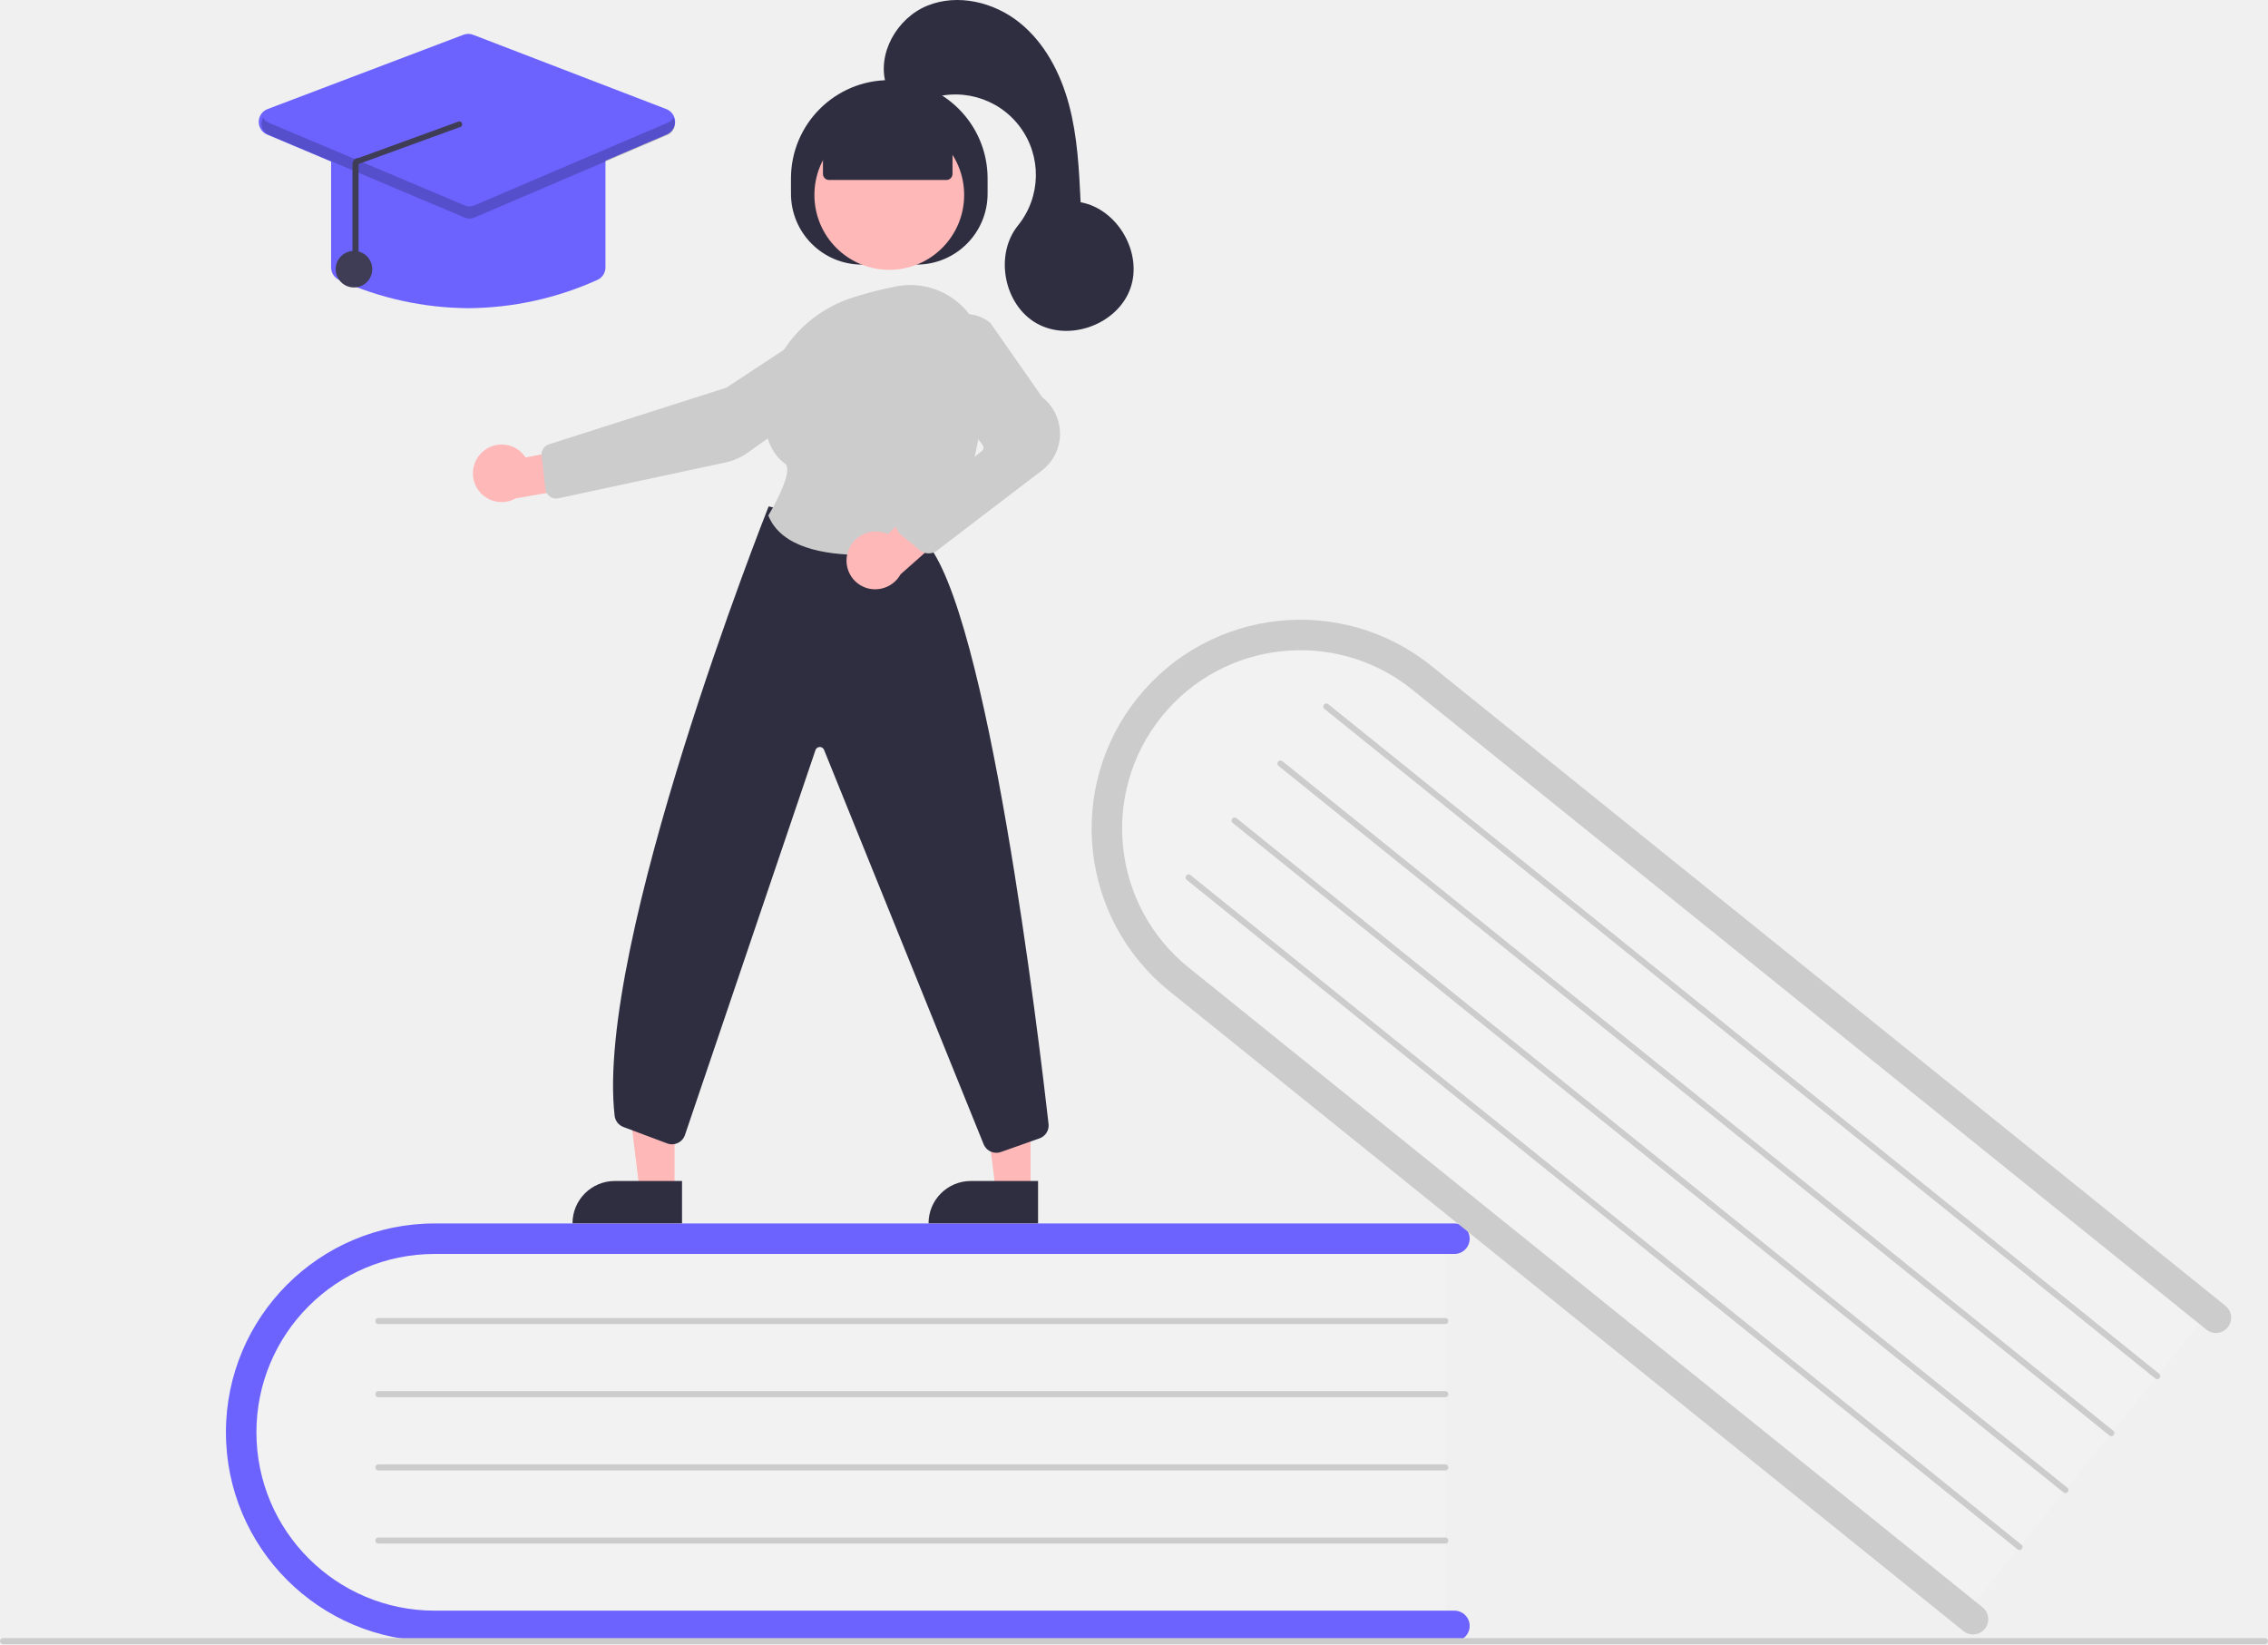
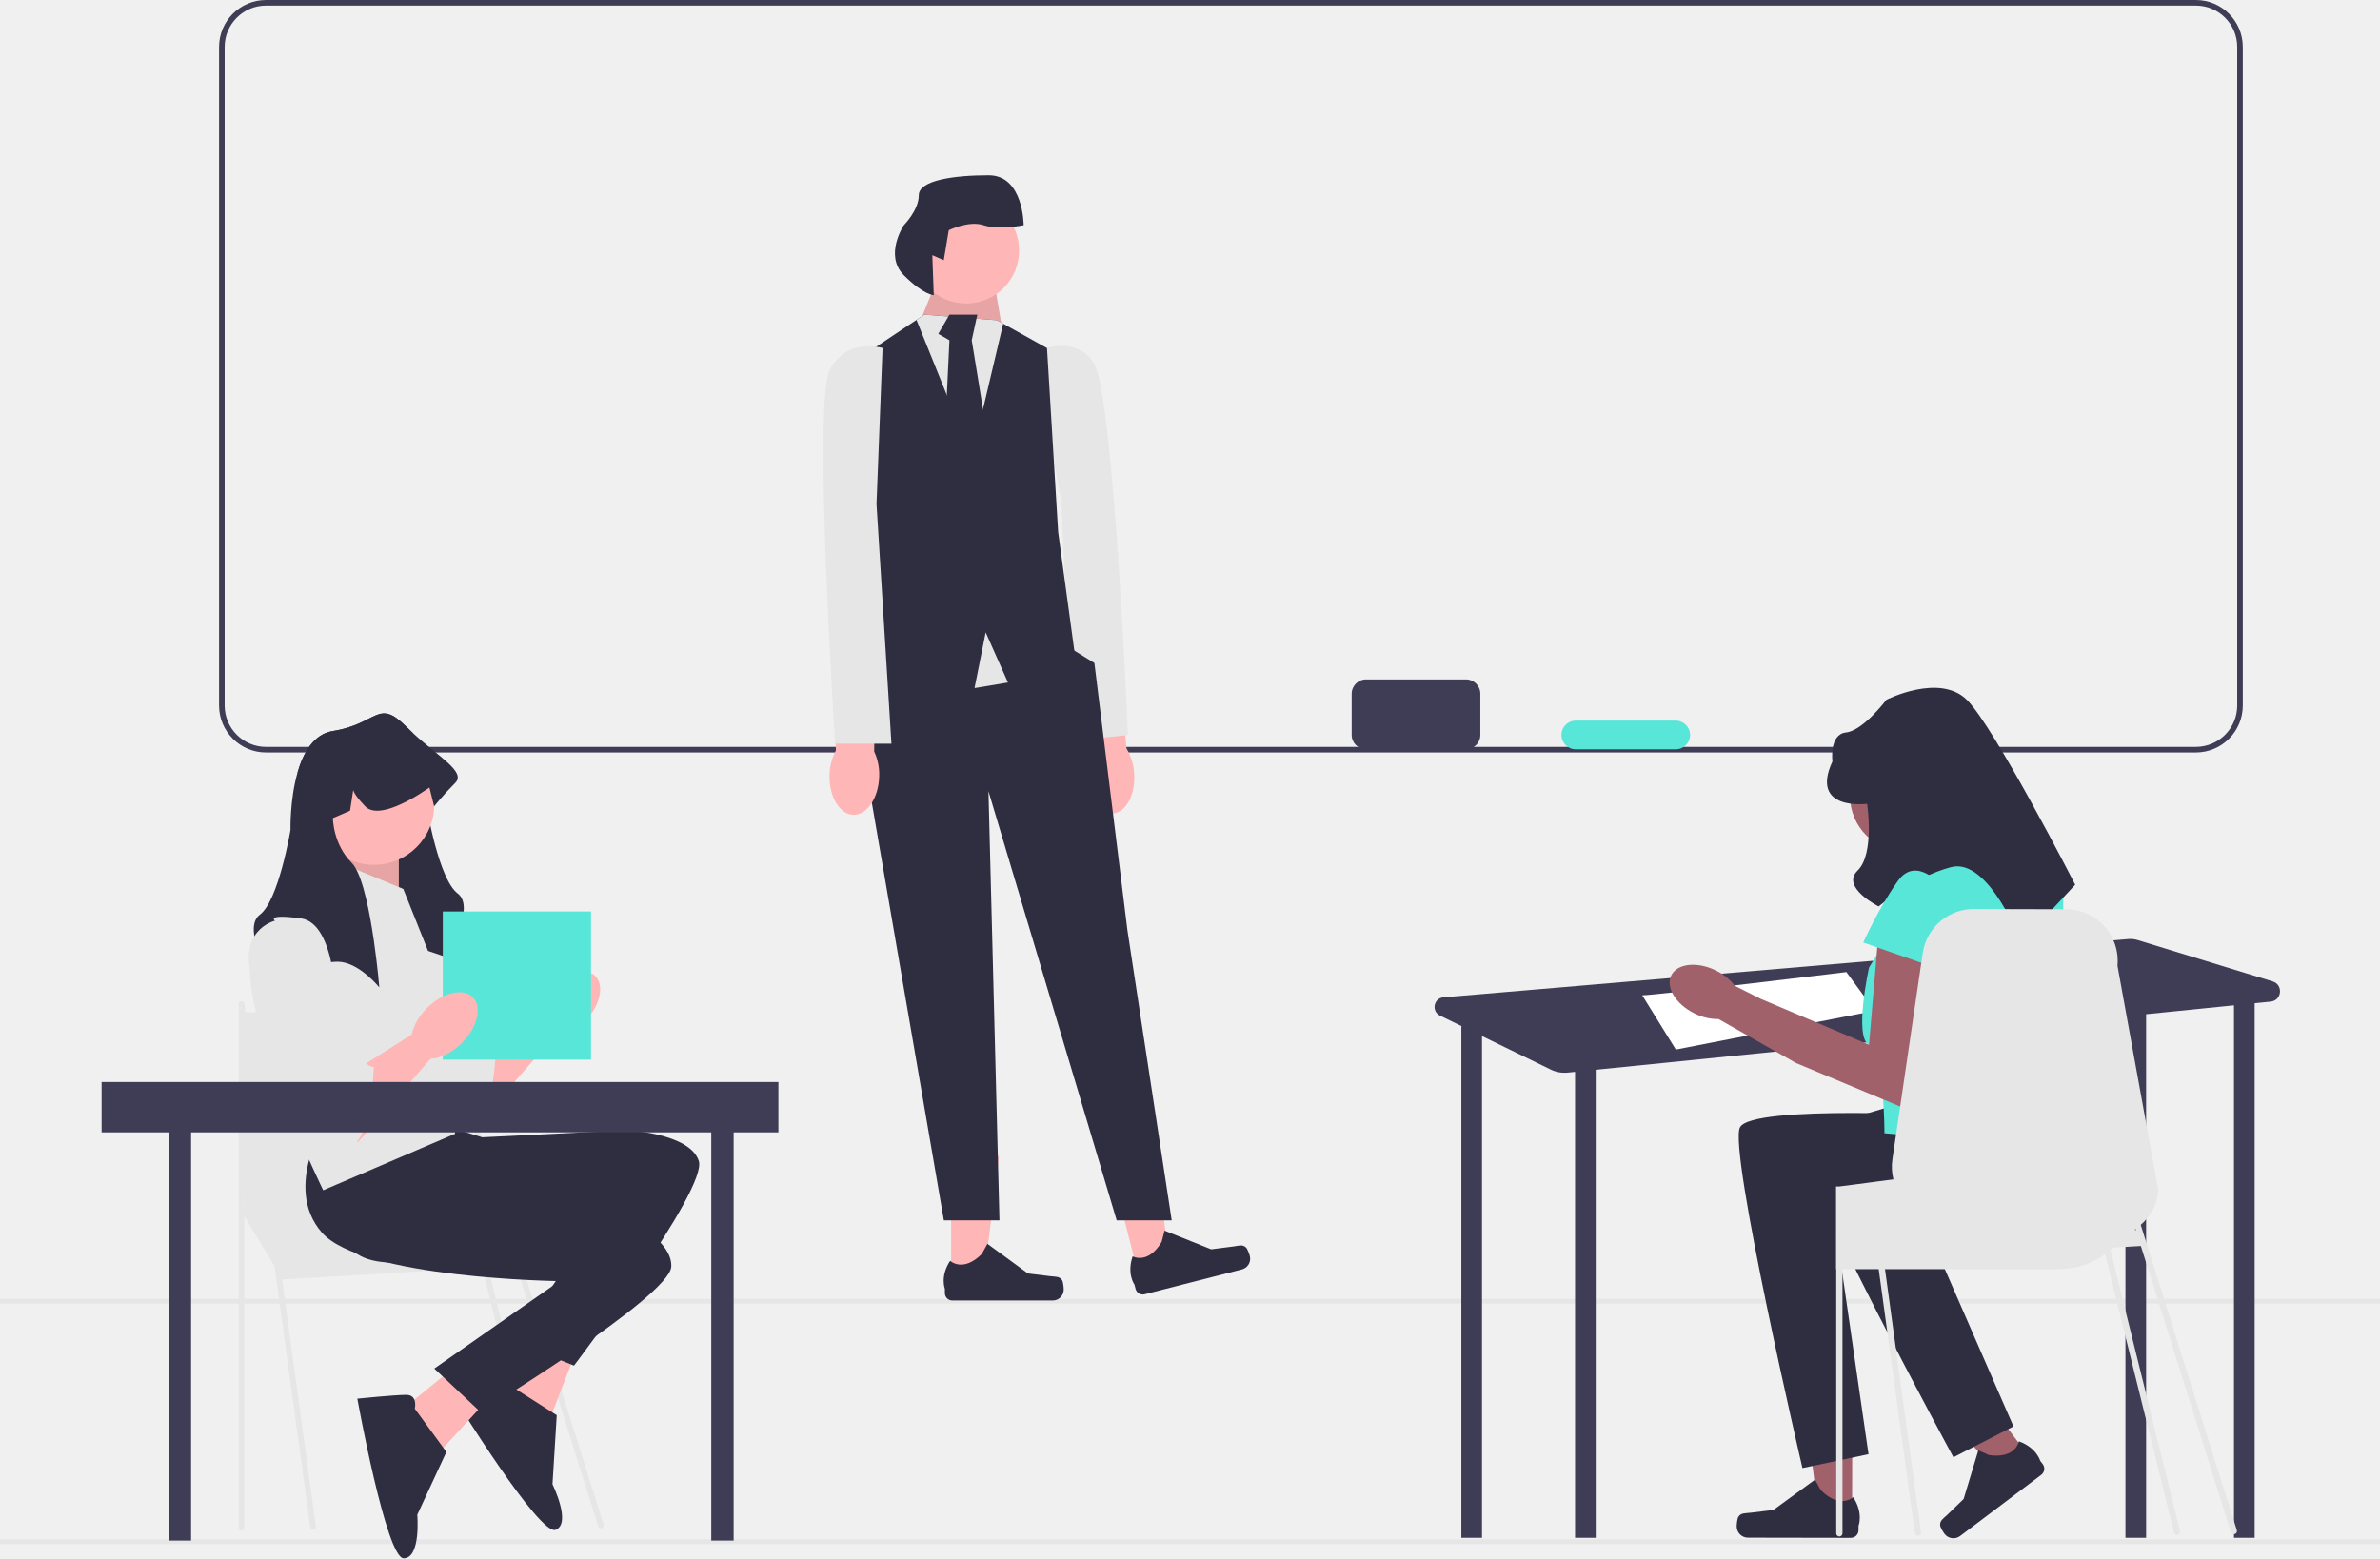
- <svg xmlns="http://www.w3.org/2000/svg" data-name="Layer 1" width="744" height="539.286" viewBox="0 0 744 539.286">
-   <path d="M702.114,584.643v130H376.415c-37.109,0-67.301-29.16-67.301-65s30.192-65,67.301-65Z" transform="translate(-228 -180.357)" fill="#f2f2f2" />
-   <path d="M710.114,713.643a5.002,5.002,0,0,1-5,5h-334.5a68.5,68.5,0,1,1,0-137h334.5a5,5,0,0,1,0,10h-334.5a58.5,58.5,0,1,0,0,117h334.5A5.002,5.002,0,0,1,710.114,713.643Z" transform="translate(-228 -180.357)" fill="#6c63ff" />
-   <path d="M702.114,614.643h-350a1,1,0,1,1,0-2h350a1,1,0,0,1,0,2Z" transform="translate(-228 -180.357)" fill="#ccc" />
-   <path d="M702.114,638.643h-350a1,1,0,1,1,0-2h350a1,1,0,0,1,0,2Z" transform="translate(-228 -180.357)" fill="#ccc" />
-   <path d="M702.114,662.643h-350a1,1,0,1,1,0-2h350a1,1,0,0,1,0,2Z" transform="translate(-228 -180.357)" fill="#ccc" />
-   <path d="M702.114,686.643h-350a1,1,0,1,1,0-2h350a1,1,0,0,1,0,2Z" transform="translate(-228 -180.357)" fill="#ccc" />
-   <path d="M953.832,609.114,872.267,710.342,618.652,505.992c-28.896-23.283-34.111-64.932-11.624-92.84s64.292-31.671,93.189-8.388Z" transform="translate(-228 -180.357)" fill="#f2f2f2" />
-   <path d="M879.124,714.583a5.002,5.002,0,0,1-7.031.756L611.625,505.467a68.5,68.5,0,0,1,85.957-106.679L958.05,608.66a5,5,0,1,1-6.274,7.787L691.307,406.575a58.5,58.5,0,1,0-73.408,91.106L878.367,707.553A5.002,5.002,0,0,1,879.124,714.583Z" transform="translate(-228 -180.357)" fill="#ccc" />
-   <path d="M935.009,632.474,662.471,412.877a1,1,0,1,1,1.255-1.557L936.264,630.917a1,1,0,1,1-1.255,1.557Z" transform="translate(-228 -180.357)" fill="#ccc" />
-   <path d="M919.951,651.163,647.413,431.565a1,1,0,0,1,1.255-1.557L921.206,649.605a1,1,0,1,1-1.255,1.557Z" transform="translate(-228 -180.357)" fill="#ccc" />
-   <path d="M904.893,669.851,632.355,450.254a1,1,0,0,1,1.255-1.557L906.148,668.294a1,1,0,1,1-1.255,1.557Z" transform="translate(-228 -180.357)" fill="#ccc" />
-   <path d="M889.835,688.539,617.297,468.942a1,1,0,1,1,1.255-1.557L891.089,686.982a1,1,0,1,1-1.255,1.557Z" transform="translate(-228 -180.357)" fill="#ccc" />
-   <path d="M971,719.643H229a1,1,0,0,1,0-2H971a1,1,0,0,1,0,2Z" transform="translate(-228 -180.357)" fill="#ccc" />
-   <polygon points="338.081 390.622 326.649 390.621 321.212 346.525 338.085 346.527 338.081 390.622" fill="#ffb8b8" />
-   <path d="M318.482,387.355h22.048a0,0,0,0,1,0,0v13.882a0,0,0,0,1,0,0H304.6a0,0,0,0,1,0,0v0A13.882,13.882,0,0,1,318.482,387.355Z" fill="#2f2e41" />
-   <polygon points="221.286 390.622 209.854 390.621 204.417 346.525 221.29 346.527 221.286 390.622" fill="#ffb8b8" />
-   <path d="M201.688,387.355h22.048a0,0,0,0,1,0,0v13.882a0,0,0,0,1,0,0H187.806a0,0,0,0,1,0,0v0A13.882,13.882,0,0,1,201.688,387.355Z" fill="#2f2e41" />
-   <path d="M487.471,243.89v-5a32.25,32.25,0,0,1,32.25-32.25h0a32.25,32.25,0,0,1,32.25,32.25v5a23.25,23.25,0,0,1-23.25,23.25h-18A23.25,23.25,0,0,1,487.471,243.89Z" transform="translate(-228 -180.357)" fill="#2f2e41" />
-   <circle cx="291.721" cy="63.942" r="24.561" fill="#ffb8b8" />
-   <path d="M634.488,376.475" transform="translate(-228 -180.357)" fill="#ffb8b8" />
-   <path d="M386.125,328.713A9.377,9.377,0,0,1,400.405,330.39l21.055-3.983,5.541,12.205-29.812,5.207a9.428,9.428,0,0,1-11.064-15.106Z" transform="translate(-228 -180.357)" fill="#ffb8b8" />
-   <path d="M500.573,284.328l.275.417L466.322,307.49l-58.258,18.603a3.508,3.508,0,0,0-2.412,3.738l1.271,10.947a3.501,3.501,0,0,0,4.21,3.018l54.83-11.753a19.806,19.806,0,0,0,7.371-3.245L512.122,301.201a10.02,10.02,0,0,0,4.158-8.947,9.975,9.975,0,0,0-15.433-7.508Z" transform="translate(-228 -180.357)" fill="#ccc" />
-   <path d="M554.853,558.466a4.518,4.518,0,0,1-4.138-2.701l-52.41-129.501a1.5,1.5,0,0,0-2.809.158L452.739,552.495a4.501,4.501,0,0,1-5.882,2.891l-14.338-5.377a4.489,4.489,0,0,1-2.897-3.705c-6.45-56.192,49.8-198.03,50.369-199.456l.157-.395,51.277,11.343.107.116c20.458,22.318,37.273,163.082,40.437,191.074a4.479,4.479,0,0,1-2.971,4.747l-12.656,4.476A4.457,4.457,0,0,1,554.853,558.466Z" transform="translate(-228 -180.357)" fill="#2f2e41" />
-   <path d="M510.673,362.363c-12.424,0-26.274-2.477-30.538-12.701l-.098-.235.133-.218c3.365-5.521,7.813-14.94,5.422-16.709-4.709-3.482-6.994-9.21-6.792-17.025.44-16.966,12-32.029,28.766-37.482h0A127.642,127.642,0,0,1,521.829,274.321a24.281,24.281,0,0,1,20.133,4.972,24.526,24.526,0,0,1,9.096,18.871c.176,18.131-2.615,43.383-16.912,60.72a4.448,4.448,0,0,1-2.633,1.531A122.223,122.223,0,0,1,510.673,362.363Z" transform="translate(-228 -180.357)" fill="#ccc" />
-   <path d="M506.051,361.684a9.556,9.556,0,0,1,11.678-6.664,9.407,9.407,0,0,1,1.448.536l15.987-14.549,11.118,7.49-22.862,20.231a9.539,9.539,0,0,1-10.813,4.587A9.394,9.394,0,0,1,506.051,361.684Z" transform="translate(-228 -180.357)" fill="#ffb8b8" />
-   <path d="M532.632,361.869a4.488,4.488,0,0,1-2.845-1.015l-6.304-5.152a4.5,4.5,0,0,1,.109-7.055l26.442-20.28a1.503,1.503,0,0,0,.283-2.095L533.996,304.696a13.285,13.285,0,0,1,.887-17.114h0a13.248,13.248,0,0,1,17.888-1.431l.103.109,17.042,24.402a15.193,15.193,0,0,1-.36,24.186l-34.246,26.139A4.507,4.507,0,0,1,532.632,361.869Z" transform="translate(-228 -180.357)" fill="#ccc" />
-   <path d="M497.965,237.39V225.204l21.756-9.5,20.744,9.5v12.186a2,2,0,0,1-2,2h-38.5A2,2,0,0,1,497.965,237.39Z" transform="translate(-228 -180.357)" fill="#2f2e41" />
-   <path d="M518.722,208.257c-3.199-10.239,3.519-21.972,13.451-26.025s21.813-1.22,30.194,5.476,13.58,16.724,16.335,27.091,3.278,21.177,3.787,31.891c12.202,2.241,20.503,16.714,16.276,28.378s-19.873,17.459-30.678,11.362-13.935-22.485-6.136-32.134a26.374,26.374,0,0,0-30.688-40.91C525.248,215.902,517.702,209.368,518.722,208.257Z" transform="translate(-228 -180.357)" fill="#2f2e41" />
-   <path d="M381.614,281.44a104.449,104.449,0,0,1-42.348-9.275,4.473,4.473,0,0,1-2.652-4.104V231.643a4.505,4.505,0,0,1,4.5-4.5h81a4.505,4.505,0,0,1,4.5,4.5v36.418a4.473,4.473,0,0,1-2.652,4.104h0A104.449,104.449,0,0,1,381.614,281.44Z" transform="translate(-228 -180.357)" fill="#6c63ff" />
-   <path d="M381.603,251.937a4.505,4.505,0,0,1-1.749-.352l-64.232-27.1a4.5,4.5,0,0,1,.153-8.353L380.008,191.765a4.484,4.484,0,0,1,3.211.007l63.372,24.368a4.5,4.5,0,0,1,.154,8.338L383.373,251.577A4.507,4.507,0,0,1,381.603,251.937Z" transform="translate(-228 -180.357)" fill="#6c63ff" />
-   <circle cx="116.114" cy="88.286" r="6" fill="#3f3d56" />
-   <path d="M446.965,220.631,383.592,247.73a4,4,0,0,1-3.127.008l-64.232-27.099a3.925,3.925,0,0,1-1.913-1.681,3.997,3.997,0,0,0,1.913,5.681l64.232,27.099a4,4,0,0,0,3.127-.008l63.373-27.099a3.997,3.997,0,0,0,1.895-5.673A3.927,3.927,0,0,1,446.965,220.631Z" transform="translate(-228 -180.357)" opacity="0.2" />
-   <path d="M344.618,268.62a1,1,0,0,0,1-1V234.158l32.981-12.015a1,1,0,0,0,.03-2l-32.981,12.015a1.962,1.962,0,0,0-1.433.575,1.986,1.986,0,0,0-.596,1.425v33.461A1,1,0,0,0,344.618,268.62Z" transform="translate(-228 -180.357)" fill="#3f3d56" />
+ <svg xmlns="http://www.w3.org/2000/svg" width="851.034" height="557.347" viewBox="0 0 851.034 557.347">
+   <path d="M785.204,269.129H95.109c-9.25,0-16.775-7.525-16.775-16.776V16.775c0-9.25,7.525-16.775,16.775-16.775H785.204c9.25,0,16.775,7.525,16.775,16.775V252.353c0,9.251-7.525,16.776-16.775,16.776ZM95.109,2c-8.147,0-14.775,6.628-14.775,14.775V252.353c0,8.147,6.628,14.776,14.775,14.776H785.204c8.147,0,14.775-6.629,14.775-14.776V16.775c0-8.147-6.628-14.775-14.775-14.775H95.109Z" fill="#3f3d56" />
+   <rect id="uuid-dac6dc9f-03bc-4283-a90c-97bcdcbf45dc" y="550.557" width="851.034" height="1.683" fill="#e6e6e6" />
+   <rect id="uuid-2f9646f7-bb94-4523-8d2e-fd8f0877664c" y="464.557" width="851.034" height="1.683" fill="#e6e6e6" />
+   <g>
+     <path id="uuid-bb35f39c-94aa-41c4-b5d9-34ca9a9e88f1-133" d="M387.84,277.792c.611,7.68,5.069,13.59,9.957,13.2,4.887-.39,8.353-6.931,7.74-14.613-.203-3.072-1.138-6.051-2.728-8.688l-3-32.507-15.225,1.733,4.574,31.863c-1.153,2.856-1.605,5.946-1.318,9.013Z" fill="#ffb6b6" />
+     <path d="M369.653,126.133s14.232-7.534,21.448,3.725c7.216,11.258,12.197,133.021,12.197,133.021l-20.002,2.135-3.792-85.803-9.852-53.078Z" fill="#e6e6e6" />
+     <g>
+       <polygon points="340.114 458.204 351.701 458.203 357.213 413.509 340.112 413.51 340.114 458.204" fill="#ffb6b6" />
+       <path d="M379.814,457.941h0c.361,.608,.551,2.569,.551,3.275h0c0,2.172-1.761,3.933-3.933,3.933h-35.885c-1.482,0-2.683-1.201-2.683-2.683v-1.494s-1.775-4.49,1.88-10.025c0,0,4.542,4.334,11.33-2.454l2.002-3.626,14.489,10.596,8.031,.989c1.757,.216,3.315-.034,4.218,1.489h0Z" fill="#2f2e41" />
+     </g>
+     <g>
+       <polygon points="407.168 456.286 418.395 453.417 412.674 408.749 396.104 412.983 407.168 456.286" fill="#ffb6b6" />
+       <path d="M445.568,446.205h0c.5,.499,1.17,2.352,1.345,3.037h0c.538,2.104-.733,4.246-2.837,4.784l-34.768,8.882c-1.436,.367-2.897-.5-3.264-1.935l-.37-1.448s-2.831-3.911-.66-10.178c0,0,5.474,3.074,10.37-5.182l1.042-4.009,16.661,6.681,8.026-1.03c1.756-.225,3.203-.853,4.456,.398l0-0Z" fill="#2f2e41" />
+     </g>
+     <polygon points="330.527 116.525 329.978 112.538 336.508 96.59 354.449 94.597 358.323 117.428 330.527 116.525" fill="#ffb6b6" />
+     <polygon points="330.527 116.525 329.978 112.538 336.508 96.59 354.449 94.597 358.323 117.428 330.527 116.525" opacity=".1" />
+     <polygon points="309.596 229.158 301.622 251.086 307.602 263.047 337.505 436.481 357.385 436.481 353.453 282.982 399.303 436.481 418.979 436.481 403.157 332.82 391.329 237.132 384.155 232.7 349.466 213.21 309.596 229.158" fill="#2f2e41" />
+     <polygon points="360.43 244.109 348.469 246.102 332.521 208.226 368.404 208.226 360.43 244.109" fill="#e6e6e6" />
+     <polygon points="384.352 234.141 360.43 244.109 352.456 226.167 348.469 246.102 306.605 232.626 312.586 208.226 306.605 128.486 327.717 114.412 330.527 112.538 356.443 114.532 358.715 115.768 374.384 124.499 378.371 190.285 384.352 234.141" fill="#2f2e41" />
+     <polygon points="358.715 115.768 347.472 163.372 327.717 114.412 330.527 112.538 356.443 114.532 358.715 115.768" fill="#e6e6e6" />
+     <polygon points="339.498 112.538 335.511 119.405 339.498 121.694 337.505 163.496 345.479 174.337 353.453 158.315 347.472 121.694 349.466 112.538 339.498 112.538" fill="#2f2e41" />
+     <circle cx="345.479" cy="89.613" r="18.938" fill="#ffb6b6" />
+     <path d="M333.376,91.274l4.092,1.786,1.786-10.715s7.143-3.572,12.501-1.786,14.287,0,14.287,0c0,0,0-17.858-12.501-17.858s-25.002,1.786-25.002,7.143-5.358,10.715-5.358,10.715c0,0-7.143,10.715,0,17.858,7.143,7.143,10.715,7.143,10.715,7.143l-.52-14.287Z" fill="#2f2e41" />
+     <path id="uuid-97233535-ec91-4408-928f-bf1e5273ca3e-134" d="M296.629,277.232c-.208,7.701,3.598,14.051,8.499,14.183s9.041-6.005,9.248-13.709c.125-3.076-.489-6.138-1.79-8.928l.468-32.642-15.323,.107,1.166,32.168c-1.45,2.717-2.227,5.742-2.268,8.822Z" fill="#ffb6b6" />
+     <path d="M315.586,124.462s-12.958-3.987-18.938,7.974c-5.98,11.961,1.994,133.564,1.994,133.564h20.115l-5.339-85.72,2.168-55.818Z" fill="#e6e6e6" />
+   </g>
+   <g>
+     <path d="M812.657,351.008l-48.322-14.792c-1.069-.327-2.19-.447-3.304-.352l-244.902,20.843c-3.492,.297-4.369,5.007-1.219,6.542l7.845,3.822h-.209v182.952h7.392v-179.452l24.586,11.978c1.881,.916,3.98,1.291,6.062,1.08l2.616-.264v166.659h7.392v-167.405l189.42-19.133v186.539h7.392v-187.285l31.416-3.173v190.459h7.392v-191.205l5.731-.579c4.024-.406,4.579-6.046,.712-7.229Z" fill="#3f3d56" />
+     <path d="M587.226,355.982c4.62,0,72.996-8.316,72.996-8.316l10.164,13.86-71.148,13.86-12.012-19.404Z" fill="#fff" />
+     <g>
+       <polygon points="662.269 542.917 650.39 542.895 644.818 497.064 662.35 497.096 662.269 542.917" fill="#a0616a" />
+       <path d="M621.57,542.577h0c-.371,.622-.57,2.633-.571,3.357h0c-.004,2.227,1.798,4.035,4.025,4.039l36.789,.063c1.519,.003,2.753-1.227,2.755-2.746l.003-1.532s1.828-4.6-1.909-10.281c0,0-4.665,4.435-11.611-2.536l-2.046-3.721-14.873,10.838-8.235,.999c-1.802,.219-3.398-.04-4.327,1.519h-0Z" fill="#2f2e41" />
+     </g>
+     <g>
+       <polygon points="726.027 521.605 716.655 528.674 684.925 495.887 698.759 485.453 726.027 521.605" fill="#a0616a" />
+       <path d="M693.757,545.615h0c.079,.712,1.122,2.414,1.553,2.986h0c1.325,1.757,3.824,2.107,5.581,.781l29.024-21.895c1.198-.904,1.437-2.609,.533-3.807l-.912-1.208s-1.304-4.715-7.637-6.961c0,0-1.03,6.277-10.661,4.928l-3.831-1.712-5.253,17.411-5.892,5.7c-1.289,1.247-2.702,1.995-2.504,3.778l-0,0Z" fill="#2f2e41" />
+     </g>
+     <path d="M701.2,284.74c0,10.955-8.881,19.835-19.835,19.835-10.955,0-19.835-8.881-19.835-19.835s8.881-19.835,19.835-19.835,19.835,8.881,19.835,19.835Z" fill="#a0616a" />
+     <path d="M699.331,399.107s-73.032-4.134-77.166,4.134,22.348,121.833,22.348,121.833l23.627-4.952-11.526-79.677s60.943,16.14,69.211-3.151c8.268-19.291,5.888-26.475,5.888-26.475l-32.382-11.713Z" fill="#2f2e41" />
+     <path d="M718.043,385.229s-71.524,15.333-73.323,24.4,53.781,111.581,53.781,111.581l21.475-11.025-32.192-73.789s63.042-.557,65.912-21.348c2.87-20.791-1.326-27.089-1.326-27.089l-34.327-2.729Z" fill="#2f2e41" />
+     <path d="M726.202,307.472h-34.362l-23.512,38.583s-5.512,24.933,0,27.624c5.512,2.691,5.512,31.628,5.512,31.628l57.874,5.512s8.268-86.811,5.512-95.079c-2.756-8.268-11.024-8.268-11.024-8.268Z" fill="#58e6d9" />
+     <path d="M671.772,332.965l-3.445,40.715-38.747-16.445-9.248-4.651c-1.811-2.362-4.162-4.256-6.855-5.523-6.697-3.264-13.807-2.455-15.884,1.805-2.077,4.261,1.667,10.36,8.363,13.622,2.658,1.341,5.599,2.025,8.576,1.996l27.058,15.368,.032-.06,.12,.214,42.432,17.722,9.763-53.449-22.165-11.315Z" fill="#a0616a" />
+     <path d="M667.638,287.492s-20.669,2.756-12.402-15.158c0,0-1.261-9.711,4.882-10.367s14.41-11.68,14.41-11.68c0,0,18.955-9.646,28.769,0,9.814,9.646,38.751,66.142,38.751,66.142l-19.291,20.669s-11.598-30.489-25.09-26.957c-13.493,3.532-25.894,14.062-25.894,14.062,0,0-13.693-6.853-7.535-12.825,6.157-5.973,3.401-23.886,3.401-23.886Z" fill="#2f2e41" />
+     <path d="M695.197,317.807s-9.646-12.402-16.536-2.756c-6.89,9.646-12.402,22.047-12.402,22.047l27.559,9.646,1.378-28.937Z" fill="#58e6d9" />
+     <path d="M799.836,547.279l-32.019-101.77,.005-0h.074l-.129-.166-.003-.004-2.281-7.249,.001-.001c3.474-2.994,5.84-7.272,6.311-12.197l-14.636-80.499c1.007-10.571-7.096-19.811-17.713-20.189l-33.024-.083c-9.388-.333-17.519,6.449-18.887,15.745l-.73,4.934-10.118,68.829c-.37,2.476-.222,4.916,.36,7.198l-7.281,.952-2.208,.296-8.732,1.137-.028,.009-1.09,.139h-1.183v29.568h.074v94.507c0,.61,.499,1.109,1.109,1.109,.619,0,1.118-.499,1.118-1.109v-94.507h12.954l12.927,94.396c.083,.554,.554,.961,1.109,.961,.046,0,.102,0,.148-.009,.61-.083,1.035-.647,.952-1.257l-12.881-94.091h62.157c6.172,0,11.891-1.959,16.547-5.312l24.645,99.535c.128,.504,.581,.838,1.078,.838,.091,0,.183-.011,.275-.034,.596-.152,.956-.758,.804-1.353l-24.883-100.497c.331-.276,.662-.57,.975-.873l9.893-.582,32.186,102.3c.149,.475,.588,.779,1.061,.779,.111,0,.223-.017,.334-.052,.586-.185,.912-.81,.728-1.396Zm-36.468-107.61c.083-.046,.157-.102,.231-.148l.001-0,.238,.756-.469-.607Z" fill="#e6e6e6" />
+   </g>
+   <g>
+     <g>
+       <polygon points="171.565 374.775 193.114 361.071 201.875 366.355 171.565 401.183 171.565 374.775" fill="#ffb6b6" />
+       <path d="M142.097,321.733s-14.313,3.368-7.577,22.732,28.626,59.778,35.361,57.252c6.736-2.526,7.577-27.784,7.577-27.784,0,0-.842,.842-4.21-2.526-3.368-3.368-3.368-1.83-3.368-5.546s-2.755-6.47-2.755-6.47l-3.139-6.507s0-30.31-12.629-31.994c-12.629-1.684-9.261,.842-9.261,.842Z" fill="#e6e6e6" />
+       <ellipse cx="202.717" cy="359.199" rx="14.313" ry="8.84" transform="translate(-194.6175 248.5495) rotate(-45)" fill="#ffb6b6" />
+     </g>
+     <g>
+       <polygon points="86.348 433.29 101.052 457.628 186.741 452.557 163.925 423.149 86.348 433.29" fill="#e6e6e6" />
+       <path d="M111.952,547.12c-.499,0-.934-.368-1.003-.876l-25.605-187.007c-.076-.555,.312-1.067,.867-1.142,.555-.08,1.066,.312,1.142,.867l25.605,187.007c.076,.555-.312,1.067-.867,1.142-.047,.006-.093,.009-.139,.009Z" fill="#e6e6e6" />
+       <path d="M86.348,547.358c-.56,0-1.014-.454-1.014-1.014v-187.209c0-.56,.454-1.014,1.014-1.014,.56,0,1.014,.454,1.014,1.014v187.209c0,.56-.454,1.014-1.014,1.014Z" fill="#e6e6e6" />
+       <path d="M214.882,546.613c-.431,0-.831-.277-.967-.71l-60.591-192.584c-.168-.534,.129-1.104,.663-1.272,.534-.167,1.104,.129,1.272,.663l60.591,192.584c.168,.534-.129,1.104-.663,1.272-.101,.032-.204,.047-.305,.047Z" fill="#e6e6e6" />
+       <path d="M196.374,546.85c-.453,0-.865-.305-.982-.764l-42.084-169.969c-.138-.543,.19-1.095,.733-1.233,.544-.137,1.095,.19,1.233,.733l42.084,169.969c.138,.543-.19,1.095-.733,1.233-.084,.021-.168,.031-.251,.031Z" fill="#e6e6e6" />
+       <polygon points="86.348 362.117 156.573 361.037 169.502 434.811 87.362 434.811 86.348 362.117" fill="#e6e6e6" />
+     </g>
+     <g>
+       <polygon points="194.266 470.597 176.568 501.755 197.117 506.279 205.684 484.118 194.266 470.597" fill="#ffb6b6" />
+       <path d="M182.925,495.873s-.688-5.081-4.731-3.469-15.711,7.605-15.711,7.605c0,0,30.434,49.451,36.209,47.147,5.776-2.304-1.138-16.282-1.138-16.282l1.526-24.709-16.155-10.293Z" fill="#2f2e41" />
+       <path d="M115.997,410.136s-6.315,29.047,13.05,39.15c19.365,10.103,85.457-14.734,85.457-14.734l-30.31,45.415,21.049,8.469s47.991-63.146,44.623-73.249c-3.368-10.103-26.1-10.945-26.1-10.945l-51.358,2.526-13.471-4.21-42.939,7.577Z" fill="#2f2e41" />
+     </g>
+     <g>
+       <polygon points="168.084 484.425 140.261 507.008 157.755 518.699 173.798 501.174 168.084 484.425" fill="#ffb6b6" />
+       <path d="M148.322,503.842s1.208-4.983-3.144-4.952-17.402,1.367-17.402,1.367c0,0,10.353,57.135,16.571,57.091,6.218-.044,4.865-15.58,4.865-15.58l10.412-22.459-11.302-15.466Z" fill="#2f2e41" />
+       <path d="M117.181,399.629s-16.451,24.758-2.091,41.215c14.361,16.457,84.96,17.372,84.96,17.372l-44.758,31.272,16.524,15.548s67.678-41.354,68.218-51.99c.54-10.636-20.328-19.692-20.328-19.692l-48.757-16.336-11.016-8.823-42.753-8.567Z" fill="#2f2e41" />
+     </g>
+     <path d="M159.443,342.284s-15.997-5.894-23.574-5.894c-.724,0-1.44,.084-2.155,.236-4.85,1.027-9.312,5.195-11.45,7.468-.834,.892-1.313,1.49-1.313,1.49,0,0,.051-.581,.152-1.6,.497-5.355,2.332-22.926,5.624-34.174,1.179-4.016,2.534-7.224,4.092-8.781,3.629-3.637,5.304-7.998,6.079-11.248,.657-2.787,.657-4.749,.657-4.749l-6.138-2.644-1.137-7.426c-.202,.876-1.137,2.585-4.277,5.86-.269,.278-.564,.514-.876,.716-4.53,2.846-13.766-2.105-18.742-5.22,2.071-7.199,5.826-13.783,12.646-14.86,15.997-2.526,15.997-11.787,26.1-1.684,.834,.834,1.675,1.633,2.517,2.408,3.233,6.18,4.412,14.465,4.833,20.223,.303,4.033,.227,6.837,.227,6.837,0,0,4.21,25.258,10.945,30.31,6.736,5.052-4.21,22.732-4.21,22.732Z" fill="#2f2e41" />
+     <polygon points="128.292 301.871 116.915 318.558 142.605 325.446 142.605 301.871 128.292 301.871" fill="#ffb6b6" />
+     <polygon points="128.292 301.871 116.915 318.558 142.605 325.446 142.605 301.871 128.292 301.871" opacity=".1" />
+     <path d="M144.202,317.944l-24.416-10.103s-32.836,14.313-30.31,42.097c2.526,27.784,26.1,75.775,26.1,75.775l47.149-20.207-5.052-53.884-13.471-33.678Z" fill="#e6e6e6" />
+     <circle cx="133.734" cy="287.78" r="21.541" fill="#ffb6b6" />
+     <path d="M162.811,279.981c-4.21,4.21-7.577,8.419-7.577,8.419l-1.684-6.736s-.387,.286-1.069,.741c-2.669,1.819-9.834,6.39-15.584,7.375-2.559,.438-4.833,.16-6.315-1.381-3.14-3.275-4.075-4.984-4.277-5.86l-1.137,7.426-6.138,2.644s0,9.244,6.736,15.997c.328,.328,.648,.732,.96,1.204,3.216,4.85,5.523,16.721,6.988,26.816,1.297,8.975,1.92,16.536,1.92,16.536,0,0-6.373-7.982-13.37-9.068-.387-.059-.775-.101-1.162-.109-.126-.017-.261-.017-.387-.017-7.577,0-23.574,5.894-23.574,5.894,0,0-10.945-17.681-4.21-22.732,6.736-5.052,10.945-30.31,10.945-30.31,0,0-.278-10.811,2.509-20.501,2.071-7.199,5.826-13.783,12.646-14.86,15.997-2.526,15.997-11.787,26.1-1.684,.834,.834,1.675,1.633,2.517,2.408,9.413,8.655,19.028,13.934,15.163,17.799Z" fill="#2f2e41" />
+     <rect x="60.334" y="393" width="8" height="158" fill="#3f3d56" />
+     <rect x="254.334" y="393" width="8" height="158" fill="#3f3d56" />
+     <rect x="158.334" y="326" width="53" height="53" fill="#58e6d9" />
+     <g>
+       <polygon points="127.784 382.352 149.333 368.648 158.094 373.933 127.784 408.761 127.784 382.352" fill="#ffb6b6" />
+       <path d="M98.316,329.31s-14.313,3.368-7.577,22.732c6.736,19.365,28.626,59.778,35.361,57.252,6.736-2.526,7.577-27.784,7.577-27.784,0,0-.842,.842-4.21-2.526-3.368-3.368-3.368-1.83-3.368-5.546s-2.755-6.47-2.755-6.47l-3.139-6.507s0-30.31-12.629-31.994c-12.629-1.684-9.261,.842-9.261,.842Z" fill="#e6e6e6" />
+       <ellipse cx="158.936" cy="366.776" rx="14.313" ry="8.84" transform="translate(-212.7987 219.8111) rotate(-45)" fill="#ffb6b6" />
+     </g>
+     <rect x="36.334" y="387" width="242" height="18" fill="#3f3d56" />
+   </g>
+   <rect x="483.334" y="243" width="46" height="25" rx="5.13" ry="5.13" fill="#3f3d56" />
+   <rect x="558.334" y="257.74" width="46" height="10.26" rx="5.13" ry="5.13" fill="#58e6d9" />
</svg>
